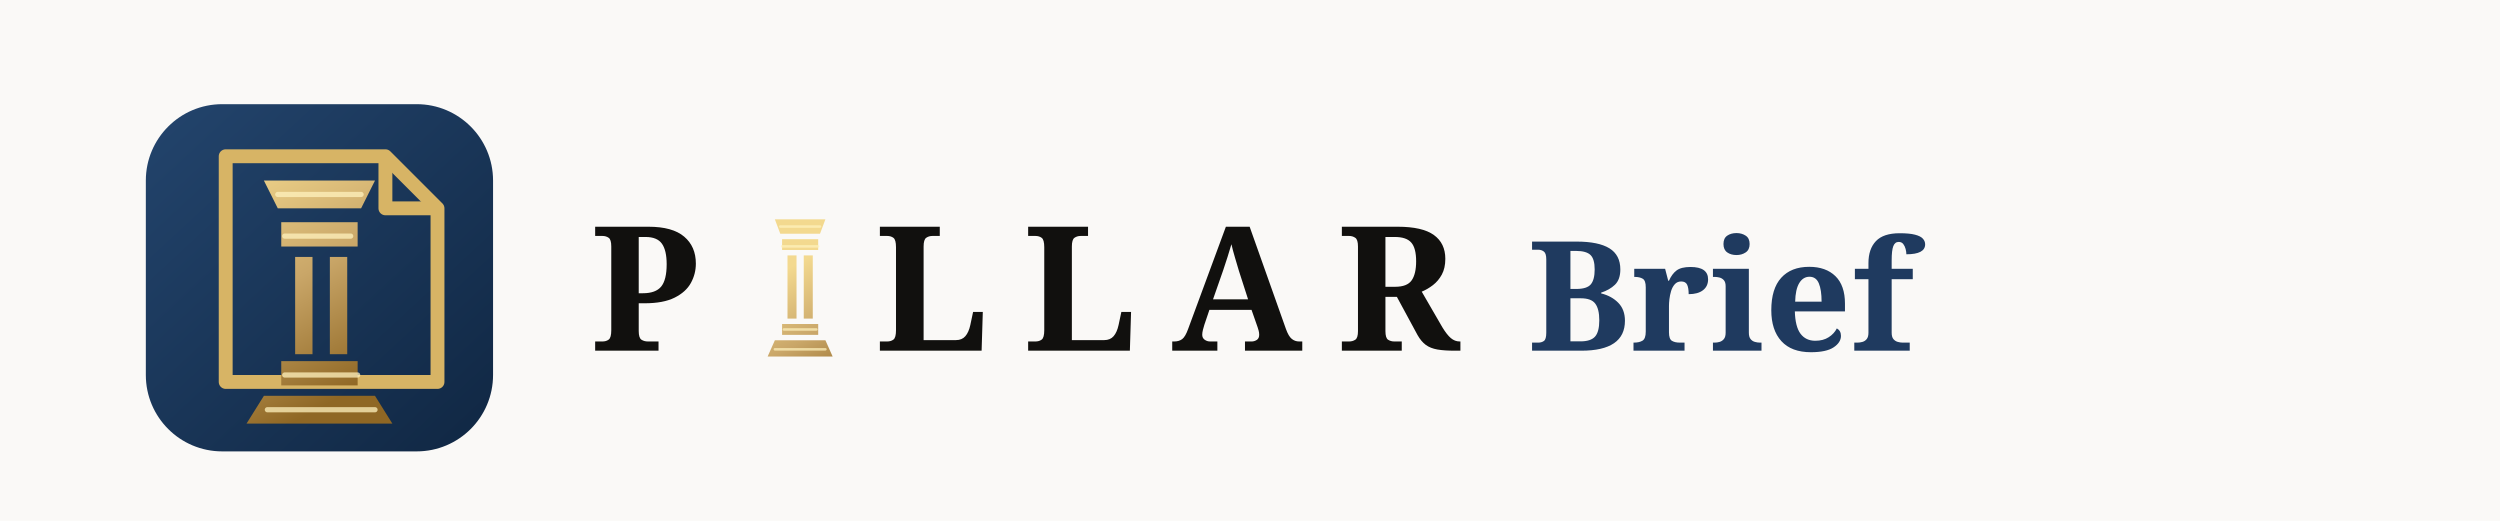
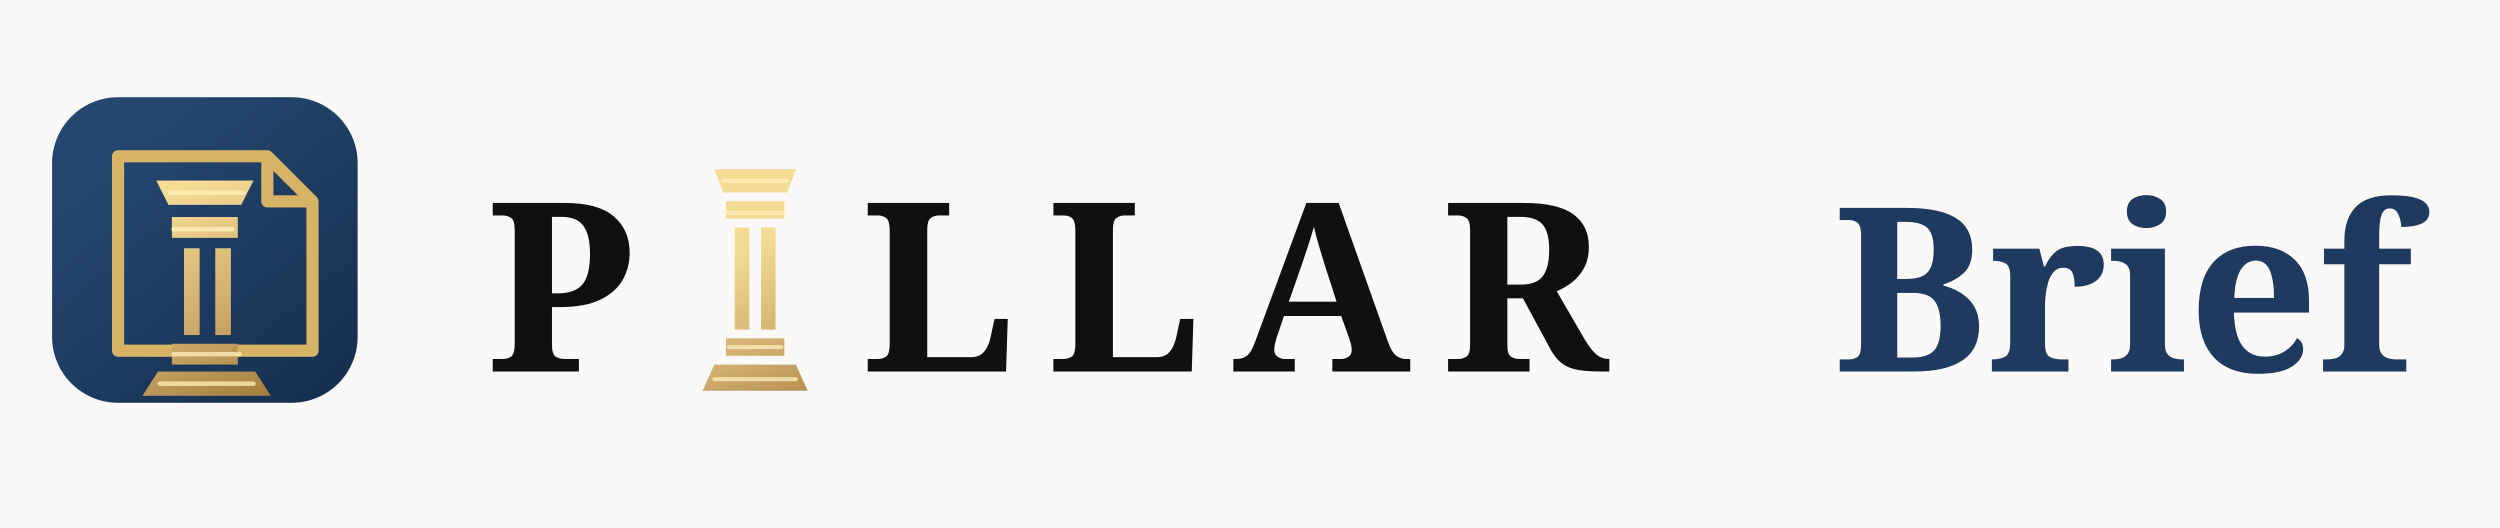
- <svg xmlns="http://www.w3.org/2000/svg" viewBox="0 0 720 150" role="img" aria-label="Pillar Brief logo banner">
-   <rect width="720" height="150" fill="#faf9f7" />
-   <g transform="translate(34 20)">
-     <defs>
-       <linearGradient id="pb-navy" x1="4" y1="4" x2="104" y2="112" gradientUnits="userSpaceOnUse">
-         <stop offset="0" stop-color="#24466f" />
-         <stop offset="1" stop-color="#102743" />
-       </linearGradient>
-       <linearGradient id="pb-gold" x1="36" y1="24" x2="72" y2="90" gradientUnits="userSpaceOnUse">
-         <stop offset="0" stop-color="#f3d98f" />
-         <stop offset=".52" stop-color="#c9a668" />
-         <stop offset="1" stop-color="#8f6724" />
-       </linearGradient>
-     </defs>
-     <rect x="8" y="10" width="100" height="100" rx="22" fill="url(#pb-navy)" />
-     <path d="M31 25h46l15 15v50H31z" fill="none" stroke="#d7b465" stroke-width="4" stroke-linejoin="round" />
-     <path d="M77 25v15h15" fill="none" stroke="#d7b465" stroke-width="4" stroke-linejoin="round" />
-     <path d="M42 32h32l-4 8H46l-4-8Zm5 12h22v7H47v-7Zm4 10h5v28h-5V54Zm10 0h5v28h-5V54ZM47 84h22v7H47v-7Zm-5 10h32l5 8H37l5-8Z" fill="url(#pb-gold)" />
-     <path d="M46 36h24M48 48h19M48 88h21M43 98h31" fill="none" stroke="#fff2bd" stroke-width="1.5" stroke-linecap="round" opacity=".75" />
-     <g transform="translate(136 29)">
-       <g fill="#11100e" font-family="Cormorant Garamond, Georgia, serif" font-size="50" font-weight="600">
-         <text x="0" y="52" letter-spacing="10">P</text>
-         <text x="82" y="52" letter-spacing="10">LLAR</text>
-       </g>
-       <g transform="translate(49 10) scale(.52)">
-         <path d="M8 8h28l-3 8H11L8 8Zm4 11h20v6H12v-6Zm3 9h5v35h-5V28Zm9 0h5v35h-5V28Zm-12 38h20v6H12v-6Zm-4 9h28l4 9H4l4-9Z" fill="url(#pb-gold)" />
-         <path d="M11 12h22M12 23h20M13 69h18M8 80h28" fill="none" stroke="#fff2bd" stroke-width="1.4" stroke-linecap="round" opacity=".72" />
-       </g>
-       <text x="270" y="52" fill="#1f3a5f" font-family="Cormorant Garamond, Georgia, serif" font-size="44" font-weight="650">Brief</text>
+ <svg xmlns="http://www.w3.org/2000/svg" viewBox="0 0 720 152" role="img" aria-label="Pillar Brief logo banner">
+   <defs>
+     <linearGradient id="pb-navy" x1="20" y1="18" x2="98" y2="112" gradientUnits="userSpaceOnUse">
+       <stop offset="0" stop-color="#24466f" />
+       <stop offset="1" stop-color="#102743" />
+     </linearGradient>
+     <linearGradient id="pb-gold" x1="42" y1="24" x2="74" y2="96" gradientUnits="userSpaceOnUse">
+       <stop offset="0" stop-color="#f5dc95" />
+       <stop offset=".52" stop-color="#c9a668" />
+       <stop offset="1" stop-color="#8f6724" />
+     </linearGradient>
+   </defs>
+   <rect width="720" height="152" fill="#faf9f7" />
+   <g transform="translate(15 28)">
+     <rect x="0" y="0" width="88" height="88" rx="19" fill="url(#pb-navy)" />
+     <path d="M19 17h43l13 13v43H19z" fill="none" stroke="#d7b465" stroke-width="3.5" stroke-linejoin="round" />
+     <path d="M62 17v13h13" fill="none" stroke="#d7b465" stroke-width="3.5" stroke-linejoin="round" />
+     <path d="M30 24h28l-3.5 7H33.5L30 24Zm4.5 10.5h19v6h-19v-6Zm3.5 9h4.5v25H38v-25Zm9 0h4.5v25H47v-25Zm-12.5 27.5h19v6h-19v-6Zm-4 8h28l4.5 7H26l4.5-7Z" fill="url(#pb-gold)" />
+     <path d="M34 27.5h21M35 38h17M35 74h19M31 82.5h27" fill="none" stroke="#fff2bd" stroke-width="1.3" stroke-linecap="round" opacity=".75" />
+   </g>
+   <g transform="translate(140 41)">
+     <g fill="#11100e" font-family="Cormorant Garamond, Georgia, serif" font-size="68" font-weight="600">
+       <text x="0" y="66" letter-spacing="9">P</text>
+       <text x="108" y="66" letter-spacing="9">LLAR</text>
    </g>
+     <g transform="translate(59 1) scale(.84)">
+       <path d="M8 8h28l-3 8H11L8 8Zm4 11h20v6H12v-6Zm3 9h5v35h-5V28Zm9 0h5v35h-5V28Zm-12 38h20v6H12v-6Zm-4 9h28l4 9H4l4-9Z" fill="url(#pb-gold)" />
+       <path d="M11 12h22M12 23h20M13 69h18M8 80h28" fill="none" stroke="#fff2bd" stroke-width="1.4" stroke-linecap="round" opacity=".72" />
+     </g>
+     <text x="388" y="66" fill="#1f3a5f" font-family="Cormorant Garamond, Georgia, serif" font-size="66" font-weight="650">Brief</text>
  </g>
</svg>
